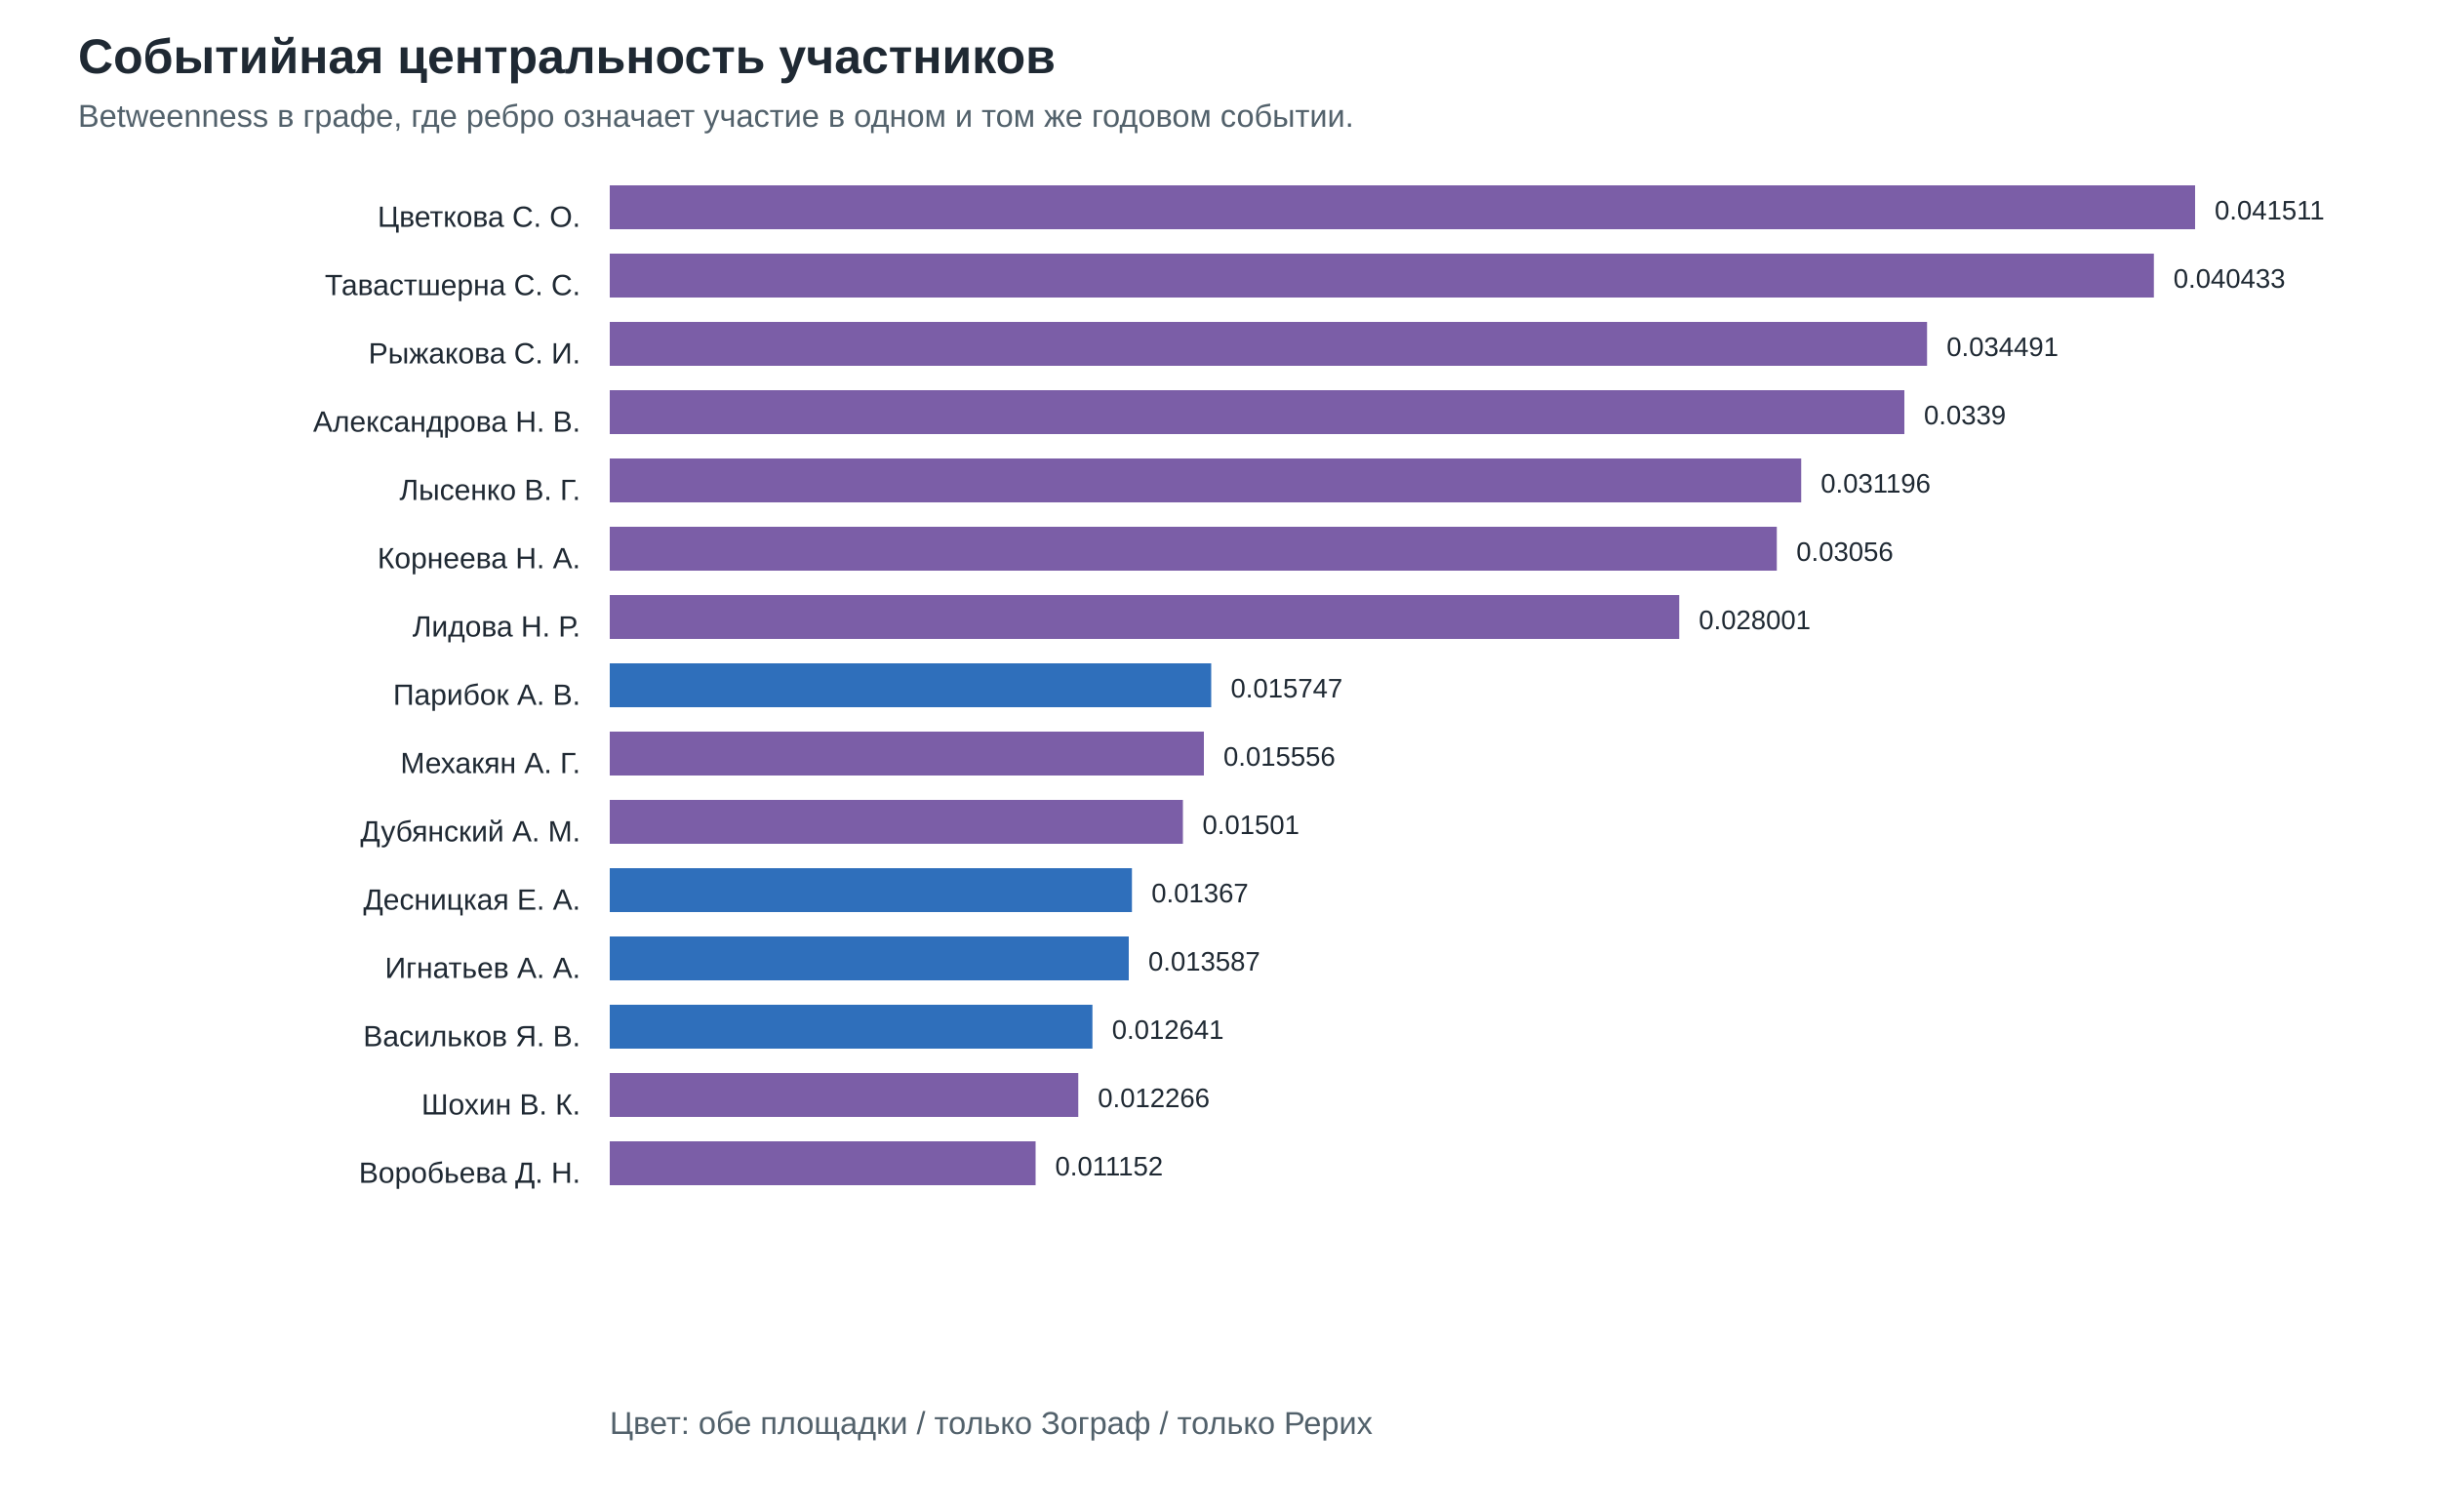
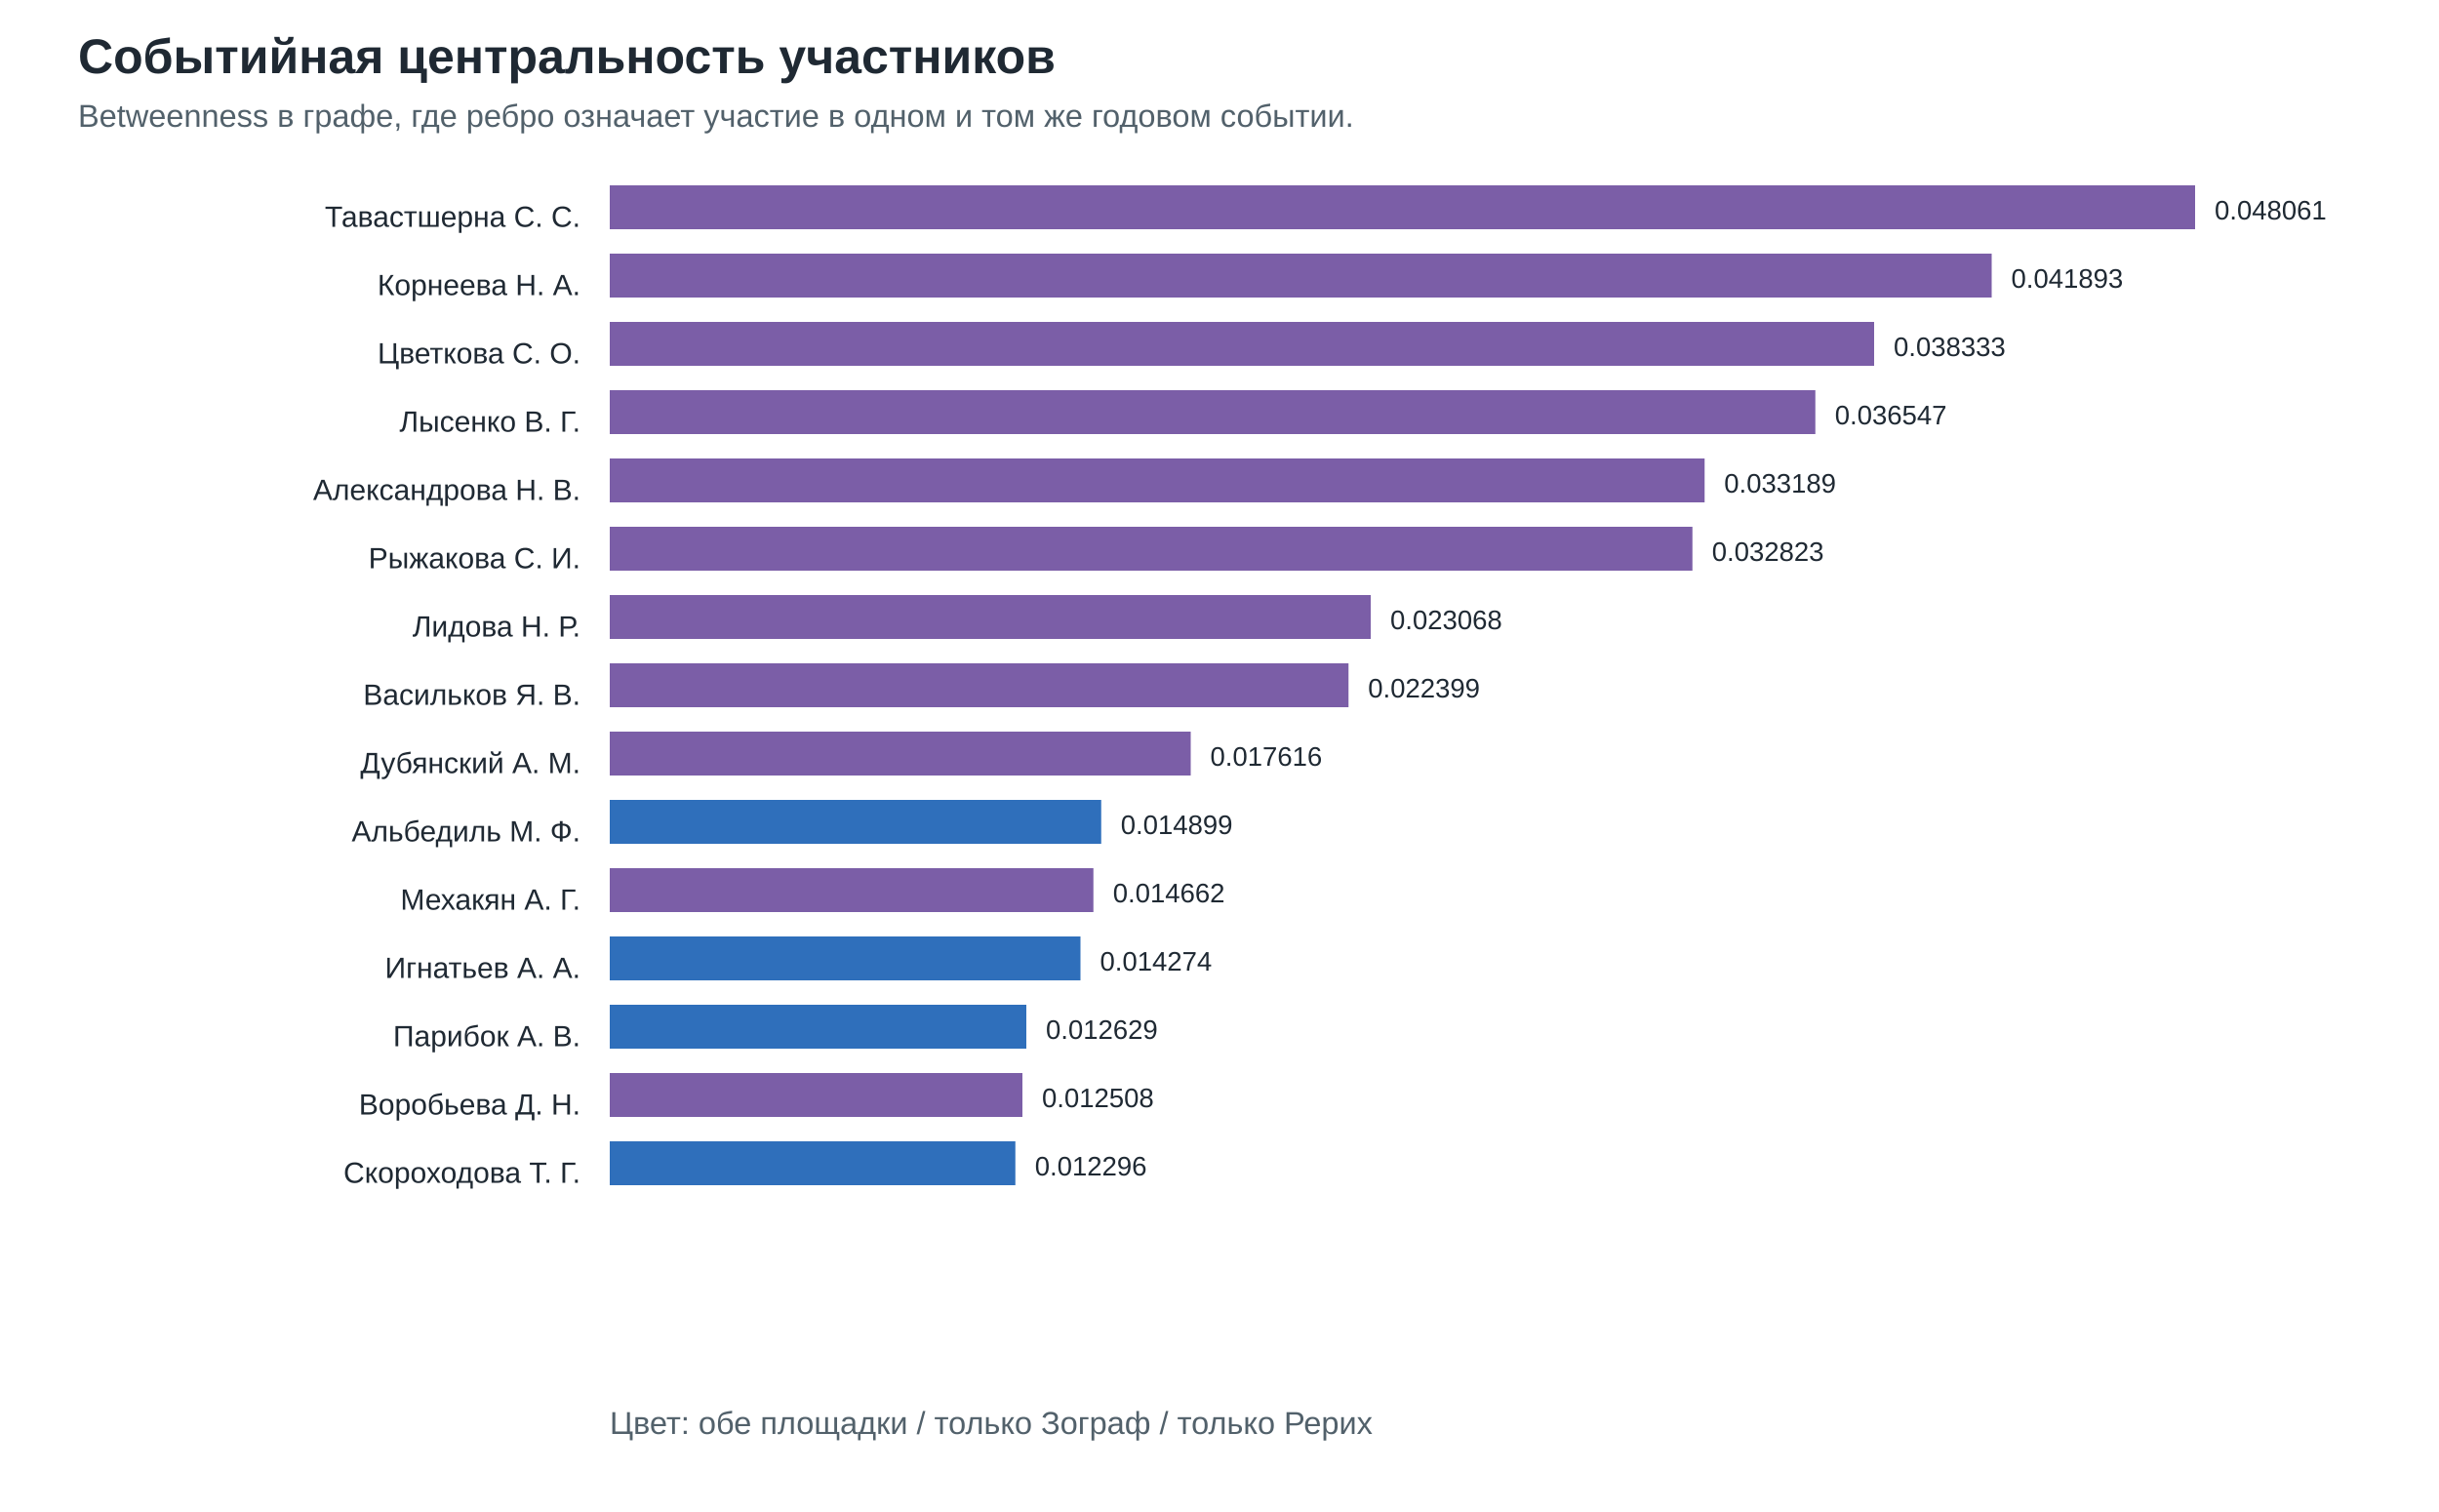
<svg xmlns="http://www.w3.org/2000/svg" width="1000" height="620" viewBox="0 0 1000 620">
  <style>text{font-family:Arial,'Liberation Sans',sans-serif;fill:#1f2933}.title{font-size:20px;font-weight:700}.sub{font-size:13px;fill:#52616b}.axis{font-size:13px}.small{font-size:12px}.label{font-size:11px}</style>
  <text x="32.0" y="30.0" class="title" text-anchor="start">Событийная центральность участников</text>
  <text x="32.0" y="52.0" class="sub" text-anchor="start">Betweenness в графе, где ребро означает участие в одном и том же годовом событии.</text>
-   <text x="238.0" y="93.0" class="small" text-anchor="end">Цветкова С. О.</text>
+   <text x="238.0" y="93.0" class="small" text-anchor="end">Тавастшерна С. С.</text>
  <rect x="250.0" y="76.0" width="650.0" height="18.0" fill="#7b5ea7" stroke="none" opacity="1.0" />
-   <text x="908.0" y="90.0" class="label" text-anchor="start">0.041511</text>
-   <text x="238.0" y="121.0" class="small" text-anchor="end">Тавастшерна С. С.</text>
-   <rect x="250.0" y="104.0" width="633.1" height="18.0" fill="#7b5ea7" stroke="none" opacity="1.0" />
-   <text x="891.1" y="118.0" class="label" text-anchor="start">0.040433</text>
-   <text x="238.0" y="149.0" class="small" text-anchor="end">Рыжакова С. И.</text>
-   <rect x="250.0" y="132.0" width="540.1" height="18.0" fill="#7b5ea7" stroke="none" opacity="1.0" />
-   <text x="798.1" y="146.0" class="label" text-anchor="start">0.034491</text>
-   <text x="238.0" y="177.0" class="small" text-anchor="end">Александрова Н. В.</text>
-   <rect x="250.0" y="160.0" width="530.8" height="18.0" fill="#7b5ea7" stroke="none" opacity="1.0" />
-   <text x="788.8" y="174.0" class="label" text-anchor="start">0.0339</text>
-   <text x="238.0" y="205.0" class="small" text-anchor="end">Лысенко В. Г.</text>
-   <rect x="250.0" y="188.0" width="488.5" height="18.0" fill="#7b5ea7" stroke="none" opacity="1.0" />
-   <text x="746.5" y="202.0" class="label" text-anchor="start">0.031196</text>
-   <text x="238.0" y="233.0" class="small" text-anchor="end">Корнеева Н. А.</text>
-   <rect x="250.0" y="216.0" width="478.5" height="18.0" fill="#7b5ea7" stroke="none" opacity="1.0" />
-   <text x="736.5" y="230.0" class="label" text-anchor="start">0.03056</text>
+   <text x="908.0" y="90.0" class="label" text-anchor="start">0.048061</text>
+   <text x="238.0" y="121.0" class="small" text-anchor="end">Корнеева Н. А.</text>
+   <rect x="250.0" y="104.0" width="566.6" height="18.0" fill="#7b5ea7" stroke="none" opacity="1.0" />
+   <text x="824.6" y="118.0" class="label" text-anchor="start">0.041893</text>
+   <text x="238.0" y="149.0" class="small" text-anchor="end">Цветкова С. О.</text>
+   <rect x="250.0" y="132.0" width="518.4" height="18.0" fill="#7b5ea7" stroke="none" opacity="1.0" />
+   <text x="776.4" y="146.0" class="label" text-anchor="start">0.038333</text>
+   <text x="238.0" y="177.0" class="small" text-anchor="end">Лысенко В. Г.</text>
+   <rect x="250.0" y="160.0" width="494.3" height="18.0" fill="#7b5ea7" stroke="none" opacity="1.0" />
+   <text x="752.3" y="174.0" class="label" text-anchor="start">0.036547</text>
+   <text x="238.0" y="205.0" class="small" text-anchor="end">Александрова Н. В.</text>
+   <rect x="250.0" y="188.0" width="448.9" height="18.0" fill="#7b5ea7" stroke="none" opacity="1.0" />
+   <text x="706.9" y="202.0" class="label" text-anchor="start">0.033189</text>
+   <text x="238.0" y="233.0" class="small" text-anchor="end">Рыжакова С. И.</text>
+   <rect x="250.0" y="216.0" width="443.9" height="18.0" fill="#7b5ea7" stroke="none" opacity="1.0" />
+   <text x="701.9" y="230.0" class="label" text-anchor="start">0.032823</text>
  <text x="238.0" y="261.0" class="small" text-anchor="end">Лидова Н. Р.</text>
-   <rect x="250.0" y="244.0" width="438.5" height="18.0" fill="#7b5ea7" stroke="none" opacity="1.0" />
-   <text x="696.5" y="258.0" class="label" text-anchor="start">0.028001</text>
-   <text x="238.0" y="289.0" class="small" text-anchor="end">Парибок А. В.</text>
-   <rect x="250.0" y="272.0" width="246.6" height="18.0" fill="#2f6fbb" stroke="none" opacity="1.0" />
-   <text x="504.6" y="286.0" class="label" text-anchor="start">0.015747</text>
-   <text x="238.0" y="317.0" class="small" text-anchor="end">Мехакян А. Г.</text>
-   <rect x="250.0" y="300.0" width="243.6" height="18.0" fill="#7b5ea7" stroke="none" opacity="1.0" />
-   <text x="501.6" y="314.0" class="label" text-anchor="start">0.015556</text>
-   <text x="238.0" y="345.0" class="small" text-anchor="end">Дубянский А. М.</text>
-   <rect x="250.0" y="328.0" width="235.0" height="18.0" fill="#7b5ea7" stroke="none" opacity="1.0" />
-   <text x="493.0" y="342.0" class="label" text-anchor="start">0.01501</text>
-   <text x="238.0" y="373.0" class="small" text-anchor="end">Десницкая Е. А.</text>
-   <rect x="250.0" y="356.0" width="214.1" height="18.0" fill="#2f6fbb" stroke="none" opacity="1.0" />
-   <text x="472.1" y="370.0" class="label" text-anchor="start">0.01367</text>
+   <rect x="250.0" y="244.0" width="312.0" height="18.0" fill="#7b5ea7" stroke="none" opacity="1.0" />
+   <text x="570.0" y="258.0" class="label" text-anchor="start">0.023068</text>
+   <text x="238.0" y="289.0" class="small" text-anchor="end">Васильков Я. В.</text>
+   <rect x="250.0" y="272.0" width="302.9" height="18.0" fill="#7b5ea7" stroke="none" opacity="1.0" />
+   <text x="560.9" y="286.0" class="label" text-anchor="start">0.022399</text>
+   <text x="238.0" y="317.0" class="small" text-anchor="end">Дубянский А. М.</text>
+   <rect x="250.0" y="300.0" width="238.2" height="18.0" fill="#7b5ea7" stroke="none" opacity="1.0" />
+   <text x="496.2" y="314.0" class="label" text-anchor="start">0.017616</text>
+   <text x="238.0" y="345.0" class="small" text-anchor="end">Альбедиль М. Ф.</text>
+   <rect x="250.0" y="328.0" width="201.5" height="18.0" fill="#2f6fbb" stroke="none" opacity="1.0" />
+   <text x="459.5" y="342.0" class="label" text-anchor="start">0.014899</text>
+   <text x="238.0" y="373.0" class="small" text-anchor="end">Мехакян А. Г.</text>
+   <rect x="250.0" y="356.0" width="198.3" height="18.0" fill="#7b5ea7" stroke="none" opacity="1.0" />
+   <text x="456.3" y="370.0" class="label" text-anchor="start">0.014662</text>
  <text x="238.0" y="401.0" class="small" text-anchor="end">Игнатьев А. А.</text>
-   <rect x="250.0" y="384.0" width="212.8" height="18.0" fill="#2f6fbb" stroke="none" opacity="1.0" />
-   <text x="470.8" y="398.0" class="label" text-anchor="start">0.013587</text>
-   <text x="238.0" y="429.0" class="small" text-anchor="end">Васильков Я. В.</text>
-   <rect x="250.0" y="412.0" width="197.9" height="18.0" fill="#2f6fbb" stroke="none" opacity="1.0" />
-   <text x="455.9" y="426.0" class="label" text-anchor="start">0.012641</text>
-   <text x="238.0" y="457.0" class="small" text-anchor="end">Шохин В. К.</text>
-   <rect x="250.0" y="440.0" width="192.1" height="18.0" fill="#7b5ea7" stroke="none" opacity="1.0" />
-   <text x="450.1" y="454.0" class="label" text-anchor="start">0.012266</text>
-   <text x="238.0" y="485.0" class="small" text-anchor="end">Воробьева Д. Н.</text>
-   <rect x="250.0" y="468.0" width="174.6" height="18.0" fill="#7b5ea7" stroke="none" opacity="1.0" />
-   <text x="432.6" y="482.0" class="label" text-anchor="start">0.011152</text>
+   <rect x="250.0" y="384.0" width="193.0" height="18.0" fill="#2f6fbb" stroke="none" opacity="1.0" />
+   <text x="451.0" y="398.0" class="label" text-anchor="start">0.014274</text>
+   <text x="238.0" y="429.0" class="small" text-anchor="end">Парибок А. В.</text>
+   <rect x="250.0" y="412.0" width="170.8" height="18.0" fill="#2f6fbb" stroke="none" opacity="1.0" />
+   <text x="428.8" y="426.0" class="label" text-anchor="start">0.012629</text>
+   <text x="238.0" y="457.0" class="small" text-anchor="end">Воробьева Д. Н.</text>
+   <rect x="250.0" y="440.0" width="169.2" height="18.0" fill="#7b5ea7" stroke="none" opacity="1.0" />
+   <text x="427.2" y="454.0" class="label" text-anchor="start">0.012508</text>
+   <text x="238.0" y="485.0" class="small" text-anchor="end">Скороходова Т. Г.</text>
+   <rect x="250.0" y="468.0" width="166.3" height="18.0" fill="#2f6fbb" stroke="none" opacity="1.0" />
+   <text x="424.3" y="482.0" class="label" text-anchor="start">0.012296</text>
  <text x="250.0" y="588.0" class="sub" text-anchor="start">Цвет: обе площадки / только Зограф / только Рерих</text>
</svg>
